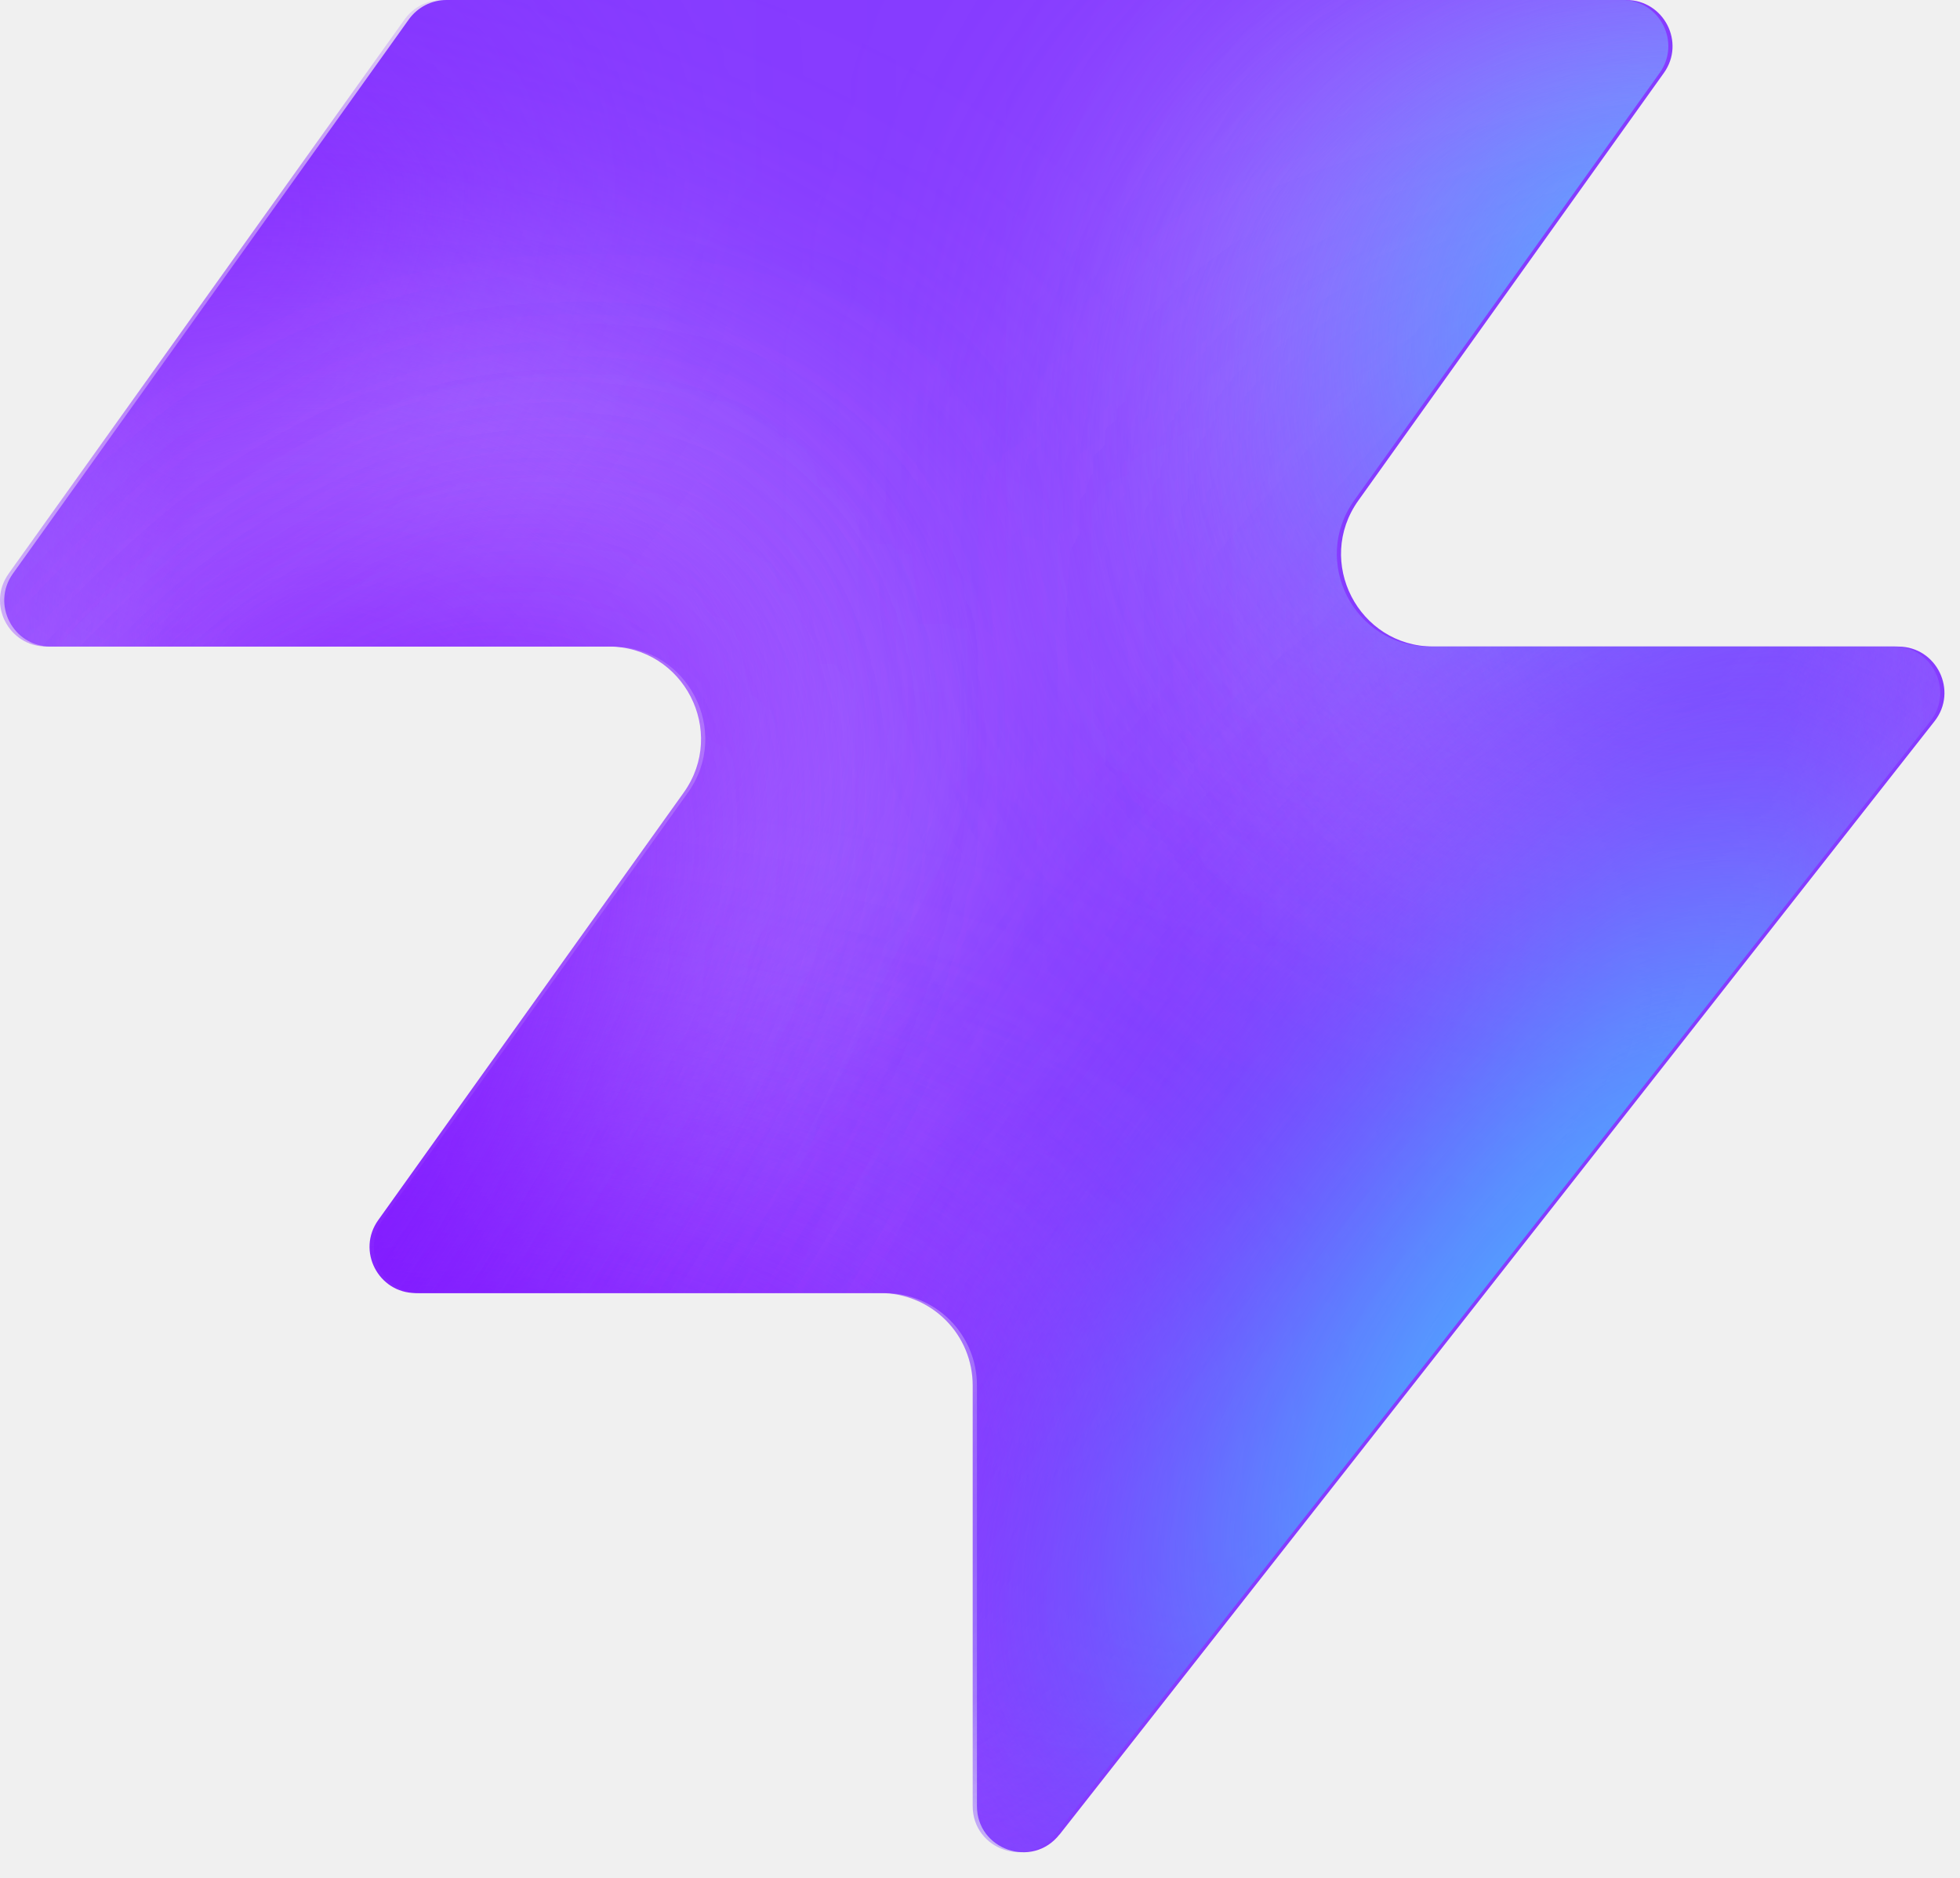
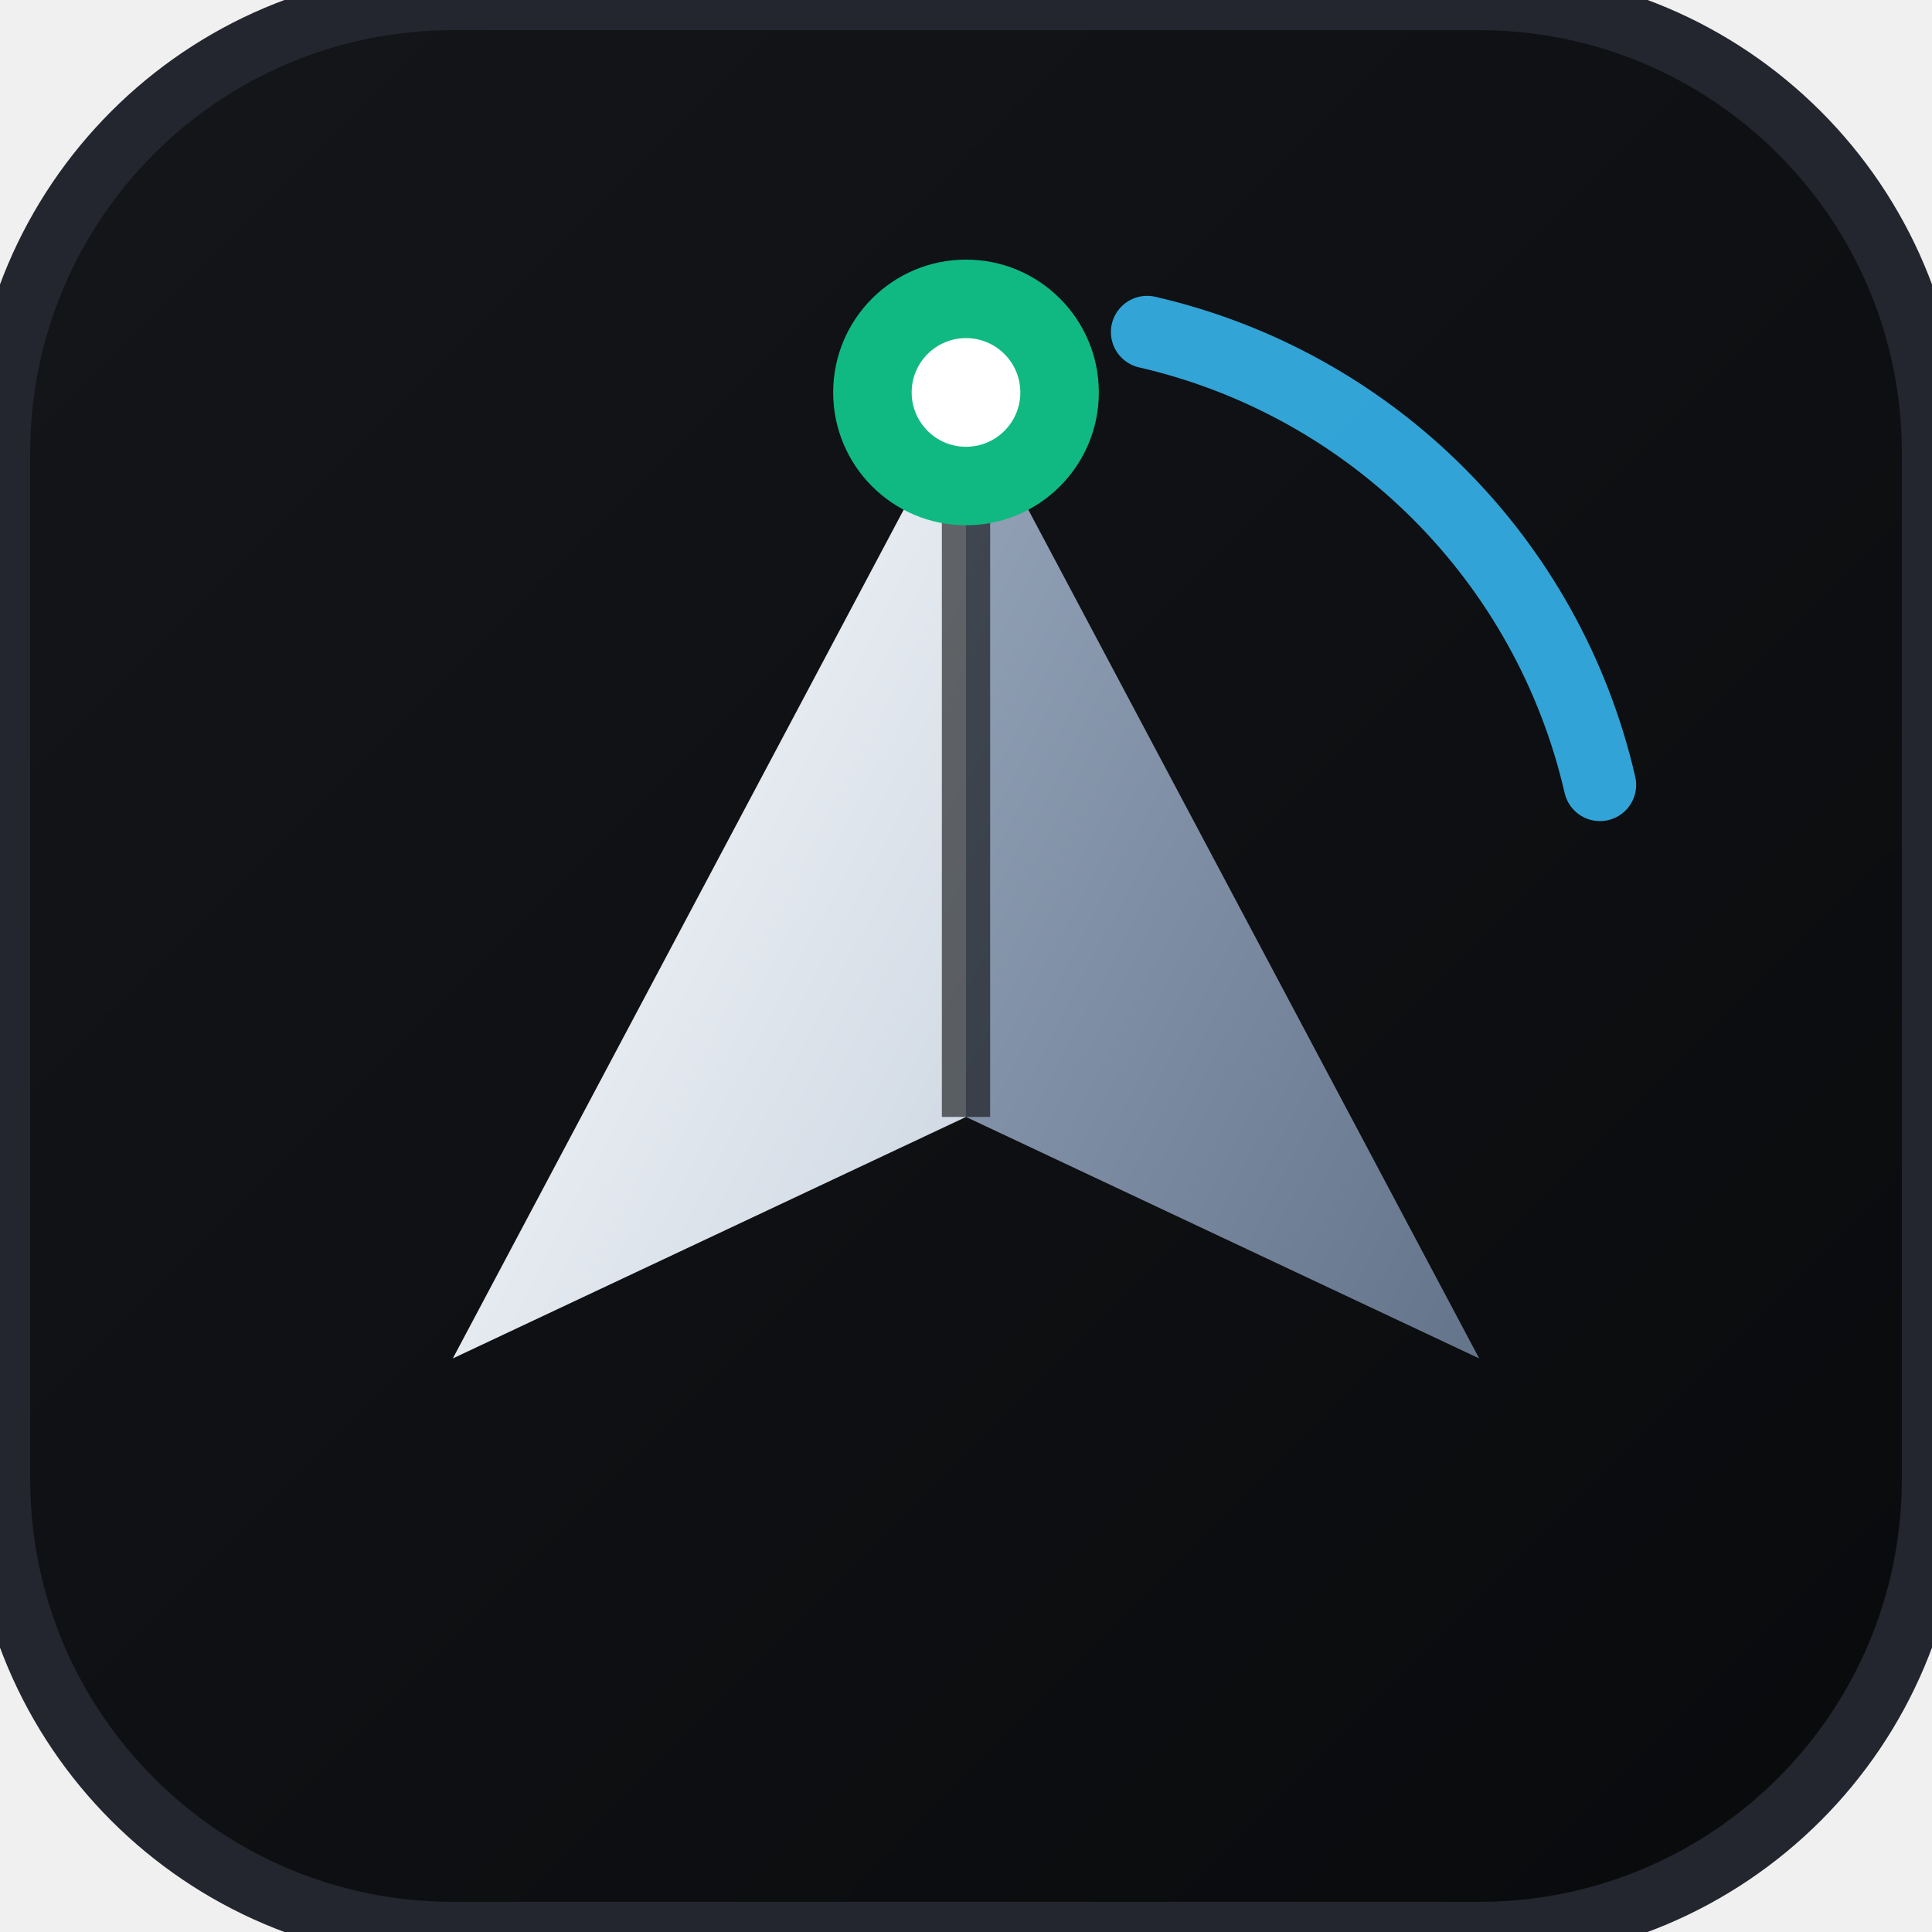
- <svg xmlns="http://www.w3.org/2000/svg" width="48" height="46" fill="none" viewBox="0 0 48 46">
-   <path fill="#863bff" d="M25.946 44.938c-.664.845-2.021.375-2.021-.698V33.937a2.26 2.26 0 0 0-2.262-2.262H10.287c-.92 0-1.456-1.04-.92-1.788l7.48-10.471c1.07-1.497 0-3.578-1.842-3.578H1.237c-.92 0-1.456-1.04-.92-1.788L10.013.474c.214-.297.556-.474.92-.474h28.894c.92 0 1.456 1.04.92 1.788l-7.48 10.471c-1.07 1.498 0 3.579 1.842 3.579h11.377c.943 0 1.473 1.088.89 1.83L25.947 44.94z" style="fill:#863bff;fill:color(display-p3 .525 .23 1);fill-opacity:1" />
-   <mask id="a" width="48" height="46" x="0" y="0" maskUnits="userSpaceOnUse" style="mask-type:alpha">
-     <path fill="#000" d="M25.842 44.938c-.664.844-2.021.375-2.021-.698V33.937a2.26 2.26 0 0 0-2.262-2.262H10.183c-.92 0-1.456-1.04-.92-1.788l7.48-10.471c1.07-1.498 0-3.579-1.842-3.579H1.133c-.92 0-1.456-1.04-.92-1.787L9.91.473c.214-.297.556-.474.92-.474h28.894c.92 0 1.456 1.04.92 1.788l-7.48 10.471c-1.07 1.498 0 3.578 1.842 3.578h11.377c.943 0 1.473 1.088.89 1.832L25.843 44.94z" style="fill:#000;fill-opacity:1" />
-   </mask>
-   <g mask="url(#a)">
-     <g filter="url(#b)">
-       <ellipse cx="5.508" cy="14.704" fill="#ede6ff" rx="5.508" ry="14.704" style="fill:#ede6ff;fill:color(display-p3 .927 .903 1);fill-opacity:1" transform="matrix(.00324 1 1 -.00324 -4.47 31.516)" />
-     </g>
-     <g filter="url(#c)">
-       <ellipse cx="10.399" cy="29.851" fill="#ede6ff" rx="10.399" ry="29.851" style="fill:#ede6ff;fill:color(display-p3 .927 .903 1);fill-opacity:1" transform="matrix(.00324 1 1 -.00324 -39.328 7.883)" />
-     </g>
-     <g filter="url(#d)">
-       <ellipse cx="5.508" cy="30.487" fill="#7e14ff" rx="5.508" ry="30.487" style="fill:#7e14ff;fill:color(display-p3 .492 .077 1);fill-opacity:1" transform="rotate(89.814 -25.913 -14.639)scale(1 -1)" />
-     </g>
-     <g filter="url(#e)">
-       <ellipse cx="5.508" cy="30.599" fill="#7e14ff" rx="5.508" ry="30.599" style="fill:#7e14ff;fill:color(display-p3 .492 .077 1);fill-opacity:1" transform="rotate(89.814 -32.644 -3.334)scale(1 -1)" />
-     </g>
-     <g filter="url(#f)">
-       <ellipse cx="5.508" cy="30.599" fill="#7e14ff" rx="5.508" ry="30.599" style="fill:#7e14ff;fill:color(display-p3 .492 .077 1);fill-opacity:1" transform="matrix(.00324 1 1 -.00324 -34.34 30.47)" />
-     </g>
-     <g filter="url(#g)">
-       <ellipse cx="14.072" cy="22.078" fill="#ede6ff" rx="14.072" ry="22.078" style="fill:#ede6ff;fill:color(display-p3 .927 .903 1);fill-opacity:1" transform="rotate(93.35 24.506 48.493)scale(-1 1)" />
-     </g>
-     <g filter="url(#h)">
-       <ellipse cx="3.47" cy="21.501" fill="#7e14ff" rx="3.47" ry="21.501" style="fill:#7e14ff;fill:color(display-p3 .492 .077 1);fill-opacity:1" transform="rotate(89.009 28.708 47.59)scale(-1 1)" />
-     </g>
-     <g filter="url(#i)">
-       <ellipse cx="3.47" cy="21.501" fill="#7e14ff" rx="3.47" ry="21.501" style="fill:#7e14ff;fill:color(display-p3 .492 .077 1);fill-opacity:1" transform="rotate(89.009 28.708 47.59)scale(-1 1)" />
-     </g>
-     <g filter="url(#j)">
-       <ellipse cx=".387" cy="8.972" fill="#7e14ff" rx="4.407" ry="29.108" style="fill:#7e14ff;fill:color(display-p3 .492 .077 1);fill-opacity:1" transform="rotate(39.51 .387 8.972)" />
-     </g>
-     <g filter="url(#k)">
-       <ellipse cx="47.523" cy="-6.092" fill="#7e14ff" rx="4.407" ry="29.108" style="fill:#7e14ff;fill:color(display-p3 .492 .077 1);fill-opacity:1" transform="rotate(37.892 47.523 -6.092)" />
-     </g>
-     <g filter="url(#l)">
-       <ellipse cx="41.412" cy="6.333" fill="#47bfff" rx="5.971" ry="9.665" style="fill:#47bfff;fill:color(display-p3 .28 .748 1);fill-opacity:1" transform="rotate(37.892 41.412 6.333)" />
-     </g>
-     <g filter="url(#m)">
-       <ellipse cx="-1.879" cy="38.332" fill="#7e14ff" rx="4.407" ry="29.108" style="fill:#7e14ff;fill:color(display-p3 .492 .077 1);fill-opacity:1" transform="rotate(37.892 -1.88 38.332)" />
-     </g>
-     <g filter="url(#n)">
-       <ellipse cx="-1.879" cy="38.332" fill="#7e14ff" rx="4.407" ry="29.108" style="fill:#7e14ff;fill:color(display-p3 .492 .077 1);fill-opacity:1" transform="rotate(37.892 -1.88 38.332)" />
-     </g>
-     <g filter="url(#o)">
-       <ellipse cx="35.651" cy="29.907" fill="#7e14ff" rx="4.407" ry="29.108" style="fill:#7e14ff;fill:color(display-p3 .492 .077 1);fill-opacity:1" transform="rotate(37.892 35.651 29.907)" />
-     </g>
-     <g filter="url(#p)">
-       <ellipse cx="38.418" cy="32.4" fill="#47bfff" rx="5.971" ry="15.297" style="fill:#47bfff;fill:color(display-p3 .28 .748 1);fill-opacity:1" transform="rotate(37.892 38.418 32.4)" />
-     </g>
-   </g>
+ <svg xmlns="http://www.w3.org/2000/svg" viewBox="0 0 32 32" width="32" height="32">
  <defs>
-     <filter id="b" width="60.045" height="41.654" x="-19.77" y="16.149" color-interpolation-filters="sRGB" filterUnits="userSpaceOnUse">
-       <feFlood flood-opacity="0" result="BackgroundImageFix" />
-       <feBlend in="SourceGraphic" in2="BackgroundImageFix" result="shape" />
-       <feGaussianBlur result="effect1_foregroundBlur_2002_17158" stdDeviation="7.659" />
-     </filter>
-     <filter id="c" width="90.34" height="51.437" x="-54.613" y="-7.533" color-interpolation-filters="sRGB" filterUnits="userSpaceOnUse">
-       <feFlood flood-opacity="0" result="BackgroundImageFix" />
-       <feBlend in="SourceGraphic" in2="BackgroundImageFix" result="shape" />
-       <feGaussianBlur result="effect1_foregroundBlur_2002_17158" stdDeviation="7.659" />
-     </filter>
-     <filter id="d" width="79.355" height="29.4" x="-49.64" y="2.03" color-interpolation-filters="sRGB" filterUnits="userSpaceOnUse">
-       <feFlood flood-opacity="0" result="BackgroundImageFix" />
-       <feBlend in="SourceGraphic" in2="BackgroundImageFix" result="shape" />
-       <feGaussianBlur result="effect1_foregroundBlur_2002_17158" stdDeviation="4.596" />
-     </filter>
-     <filter id="e" width="79.579" height="29.4" x="-45.045" y="20.029" color-interpolation-filters="sRGB" filterUnits="userSpaceOnUse">
-       <feFlood flood-opacity="0" result="BackgroundImageFix" />
-       <feBlend in="SourceGraphic" in2="BackgroundImageFix" result="shape" />
-       <feGaussianBlur result="effect1_foregroundBlur_2002_17158" stdDeviation="4.596" />
-     </filter>
-     <filter id="f" width="79.579" height="29.4" x="-43.513" y="21.178" color-interpolation-filters="sRGB" filterUnits="userSpaceOnUse">
-       <feFlood flood-opacity="0" result="BackgroundImageFix" />
-       <feBlend in="SourceGraphic" in2="BackgroundImageFix" result="shape" />
-       <feGaussianBlur result="effect1_foregroundBlur_2002_17158" stdDeviation="4.596" />
-     </filter>
-     <filter id="g" width="74.749" height="58.852" x="15.756" y="-17.901" color-interpolation-filters="sRGB" filterUnits="userSpaceOnUse">
-       <feFlood flood-opacity="0" result="BackgroundImageFix" />
-       <feBlend in="SourceGraphic" in2="BackgroundImageFix" result="shape" />
-       <feGaussianBlur result="effect1_foregroundBlur_2002_17158" stdDeviation="7.659" />
-     </filter>
-     <filter id="h" width="61.377" height="25.362" x="23.548" y="2.284" color-interpolation-filters="sRGB" filterUnits="userSpaceOnUse">
-       <feFlood flood-opacity="0" result="BackgroundImageFix" />
-       <feBlend in="SourceGraphic" in2="BackgroundImageFix" result="shape" />
-       <feGaussianBlur result="effect1_foregroundBlur_2002_17158" stdDeviation="4.596" />
-     </filter>
-     <filter id="i" width="61.377" height="25.362" x="23.548" y="2.284" color-interpolation-filters="sRGB" filterUnits="userSpaceOnUse">
-       <feFlood flood-opacity="0" result="BackgroundImageFix" />
-       <feBlend in="SourceGraphic" in2="BackgroundImageFix" result="shape" />
-       <feGaussianBlur result="effect1_foregroundBlur_2002_17158" stdDeviation="4.596" />
-     </filter>
-     <filter id="j" width="56.045" height="63.649" x="-27.636" y="-22.853" color-interpolation-filters="sRGB" filterUnits="userSpaceOnUse">
-       <feFlood flood-opacity="0" result="BackgroundImageFix" />
-       <feBlend in="SourceGraphic" in2="BackgroundImageFix" result="shape" />
-       <feGaussianBlur result="effect1_foregroundBlur_2002_17158" stdDeviation="4.596" />
-     </filter>
-     <filter id="k" width="54.814" height="64.646" x="20.116" y="-38.415" color-interpolation-filters="sRGB" filterUnits="userSpaceOnUse">
-       <feFlood flood-opacity="0" result="BackgroundImageFix" />
-       <feBlend in="SourceGraphic" in2="BackgroundImageFix" result="shape" />
-       <feGaussianBlur result="effect1_foregroundBlur_2002_17158" stdDeviation="4.596" />
-     </filter>
-     <filter id="l" width="33.541" height="35.313" x="24.641" y="-11.323" color-interpolation-filters="sRGB" filterUnits="userSpaceOnUse">
-       <feFlood flood-opacity="0" result="BackgroundImageFix" />
-       <feBlend in="SourceGraphic" in2="BackgroundImageFix" result="shape" />
-       <feGaussianBlur result="effect1_foregroundBlur_2002_17158" stdDeviation="4.596" />
-     </filter>
-     <filter id="m" width="54.814" height="64.646" x="-29.286" y="6.009" color-interpolation-filters="sRGB" filterUnits="userSpaceOnUse">
-       <feFlood flood-opacity="0" result="BackgroundImageFix" />
-       <feBlend in="SourceGraphic" in2="BackgroundImageFix" result="shape" />
-       <feGaussianBlur result="effect1_foregroundBlur_2002_17158" stdDeviation="4.596" />
-     </filter>
-     <filter id="n" width="54.814" height="64.646" x="-29.286" y="6.009" color-interpolation-filters="sRGB" filterUnits="userSpaceOnUse">
-       <feFlood flood-opacity="0" result="BackgroundImageFix" />
-       <feBlend in="SourceGraphic" in2="BackgroundImageFix" result="shape" />
-       <feGaussianBlur result="effect1_foregroundBlur_2002_17158" stdDeviation="4.596" />
-     </filter>
-     <filter id="o" width="54.814" height="64.646" x="8.244" y="-2.416" color-interpolation-filters="sRGB" filterUnits="userSpaceOnUse">
-       <feFlood flood-opacity="0" result="BackgroundImageFix" />
-       <feBlend in="SourceGraphic" in2="BackgroundImageFix" result="shape" />
-       <feGaussianBlur result="effect1_foregroundBlur_2002_17158" stdDeviation="4.596" />
-     </filter>
-     <filter id="p" width="39.409" height="43.623" x="18.713" y="10.588" color-interpolation-filters="sRGB" filterUnits="userSpaceOnUse">
-       <feFlood flood-opacity="0" result="BackgroundImageFix" />
-       <feBlend in="SourceGraphic" in2="BackgroundImageFix" result="shape" />
-       <feGaussianBlur result="effect1_foregroundBlur_2002_17158" stdDeviation="4.596" />
-     </filter>
+     <linearGradient id="bgGrad" x1="0%" y1="0%" x2="100%" y2="100%">
+       <stop offset="0%" stop-color="#14161A" />
+       <stop offset="100%" stop-color="#090A0C" />
+     </linearGradient>
+     <linearGradient id="wingGrad" x1="0%" y1="0%" x2="100%" y2="100%">
+       <stop offset="0%" stop-color="#FFFFFF" />
+       <stop offset="100%" stop-color="#CBD5E1" />
+     </linearGradient>
+     <linearGradient id="shadeGrad" x1="0%" y1="0%" x2="100%" y2="100%">
+       <stop offset="0%" stop-color="#94A3B8" />
+       <stop offset="100%" stop-color="#64748B" />
+     </linearGradient>
  </defs>
+   <rect width="32" height="32" rx="7.5" fill="url(#bgGrad)" stroke="#23262E" stroke-width="1" />
+   <path d="M 19 5.5 A 10 10 0 0 1 26.5 13" stroke="#38BDF8" stroke-width="1.2" stroke-linecap="round" fill="none" opacity="0.85" />
+   <path d="M 7.5 22.5 L 16 6.5 L 16 18.5 Z" fill="url(#wingGrad)" />
+   <path d="M 16 6.5 L 24.5 22.5 L 16 18.5 Z" fill="url(#shadeGrad)" />
+   <line x1="16" y1="6.5" x2="16" y2="18.5" stroke="#090A0C" stroke-width="0.8" opacity="0.6" />
+   <circle cx="16" cy="6.5" r="2.2" fill="#10B981" />
+   <circle cx="16" cy="6.5" r="0.9" fill="#FFFFFF" />
</svg>
